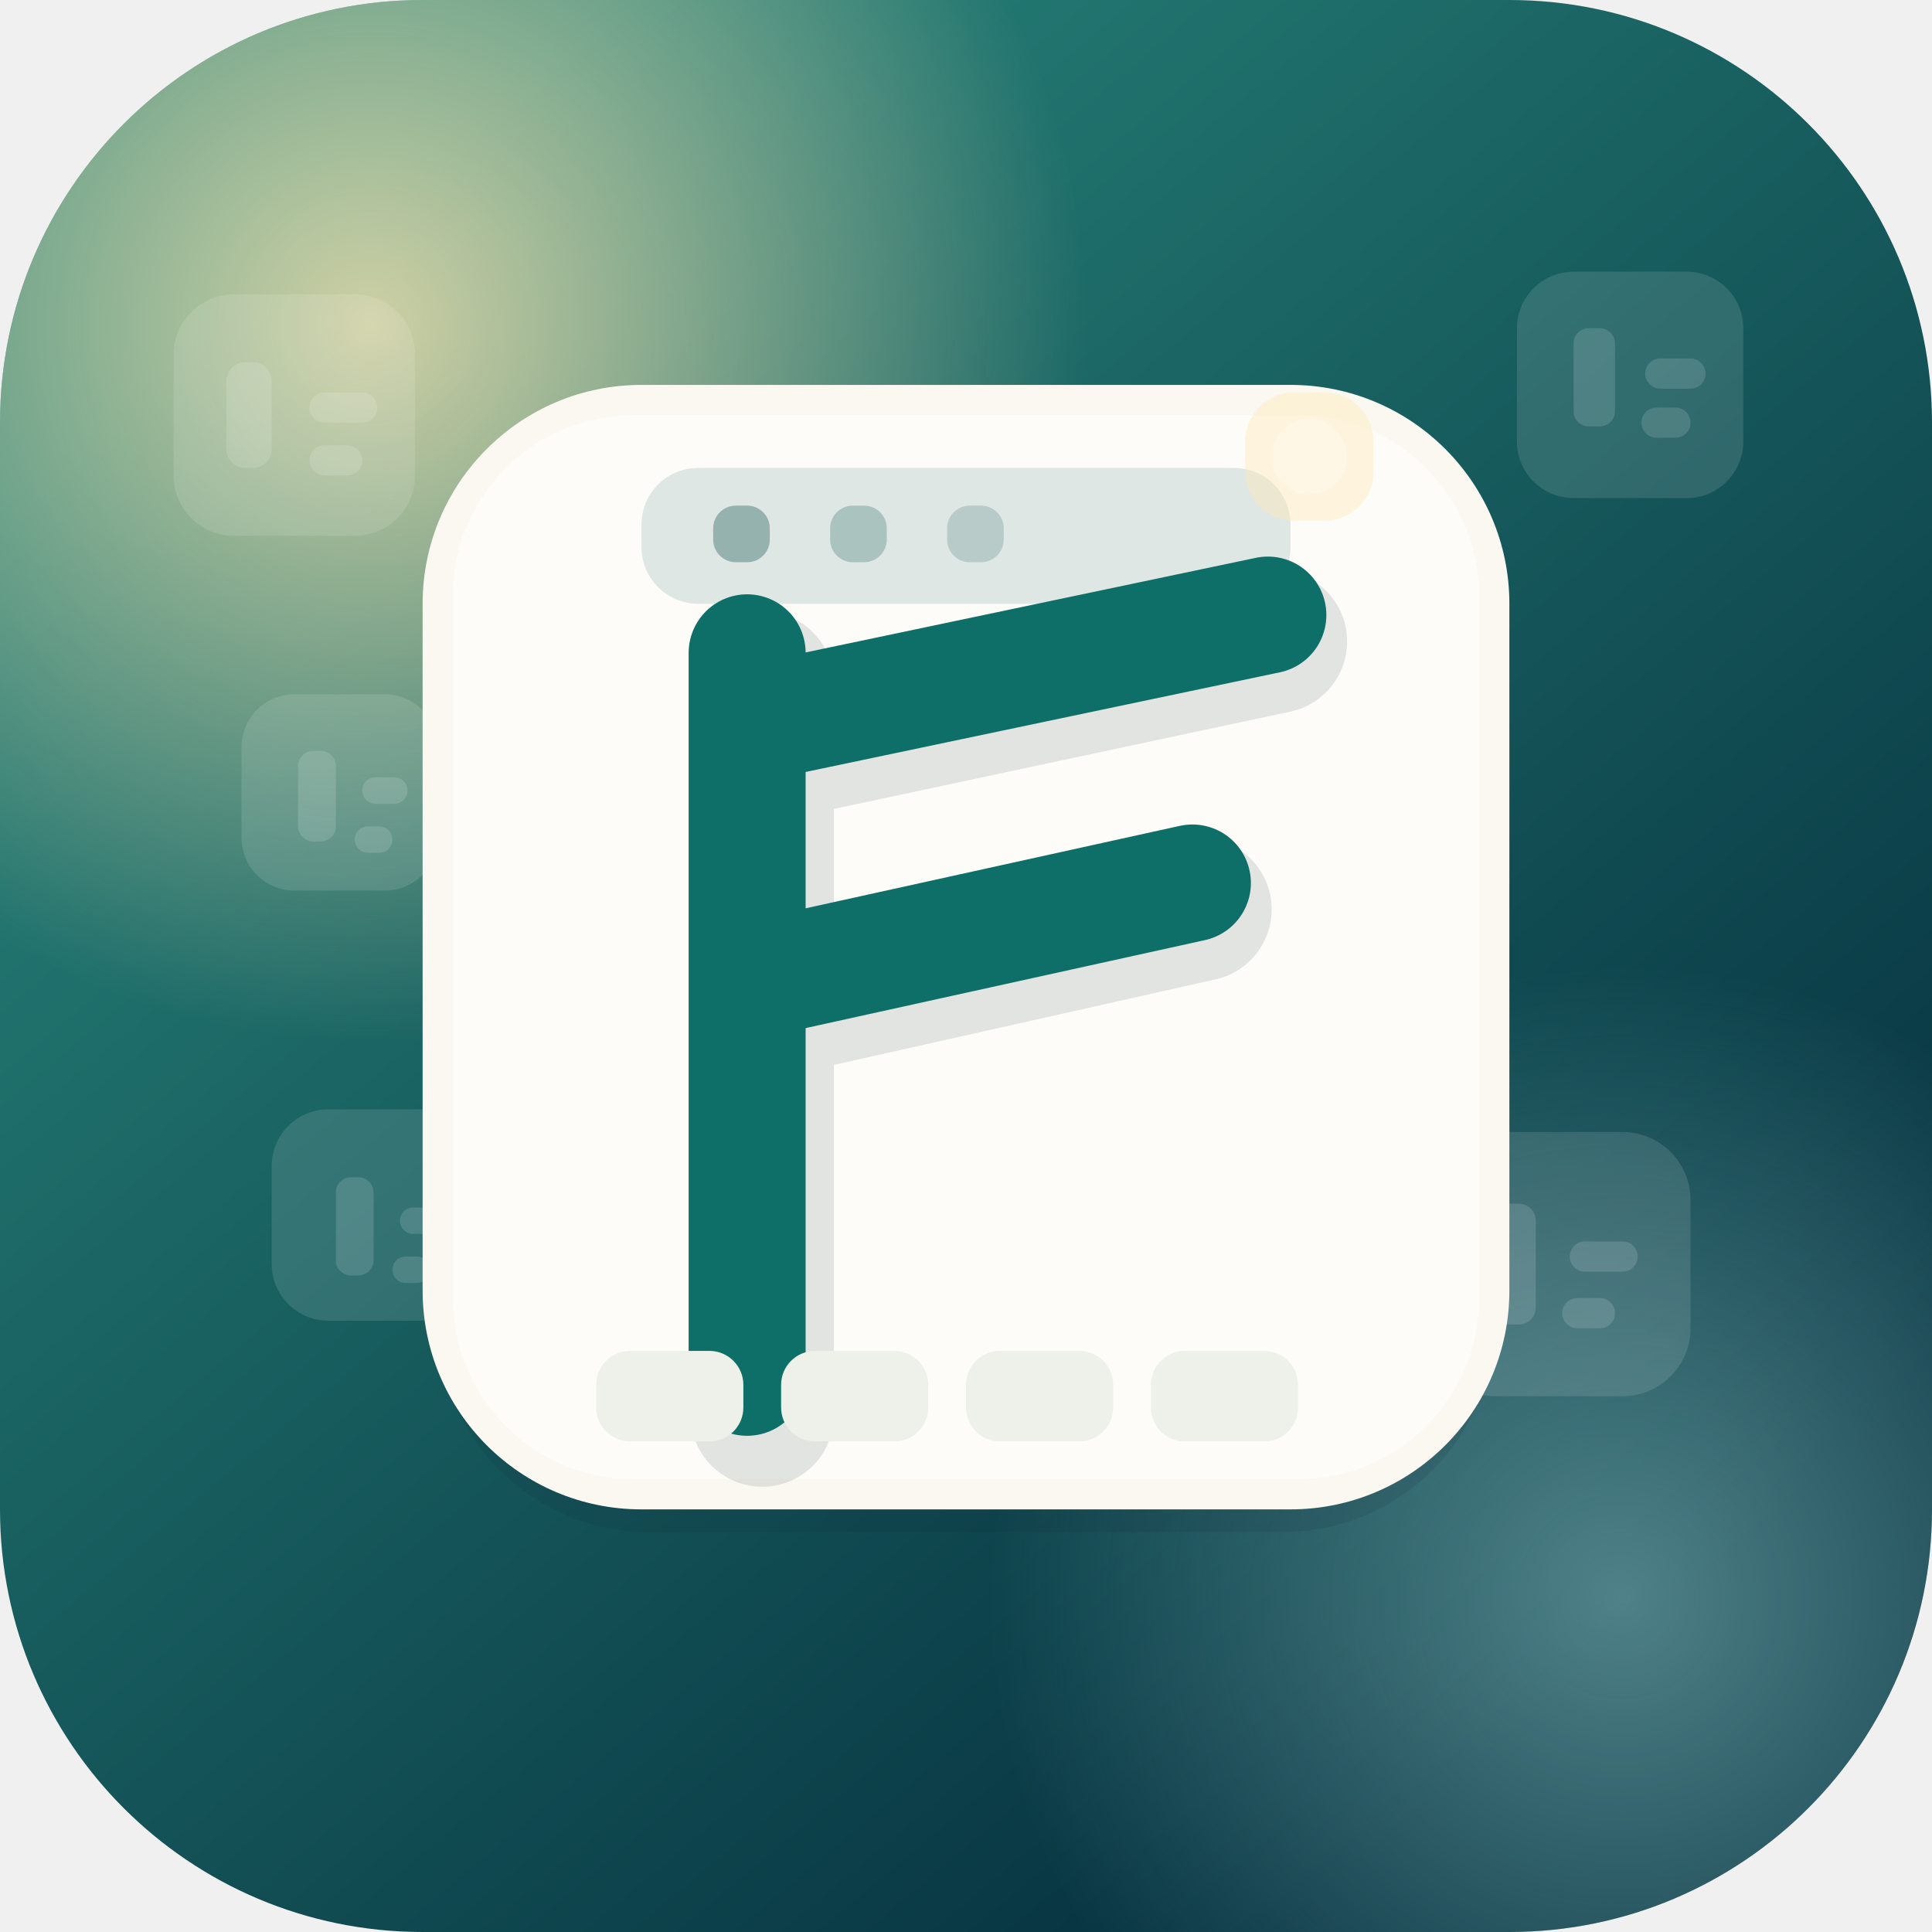
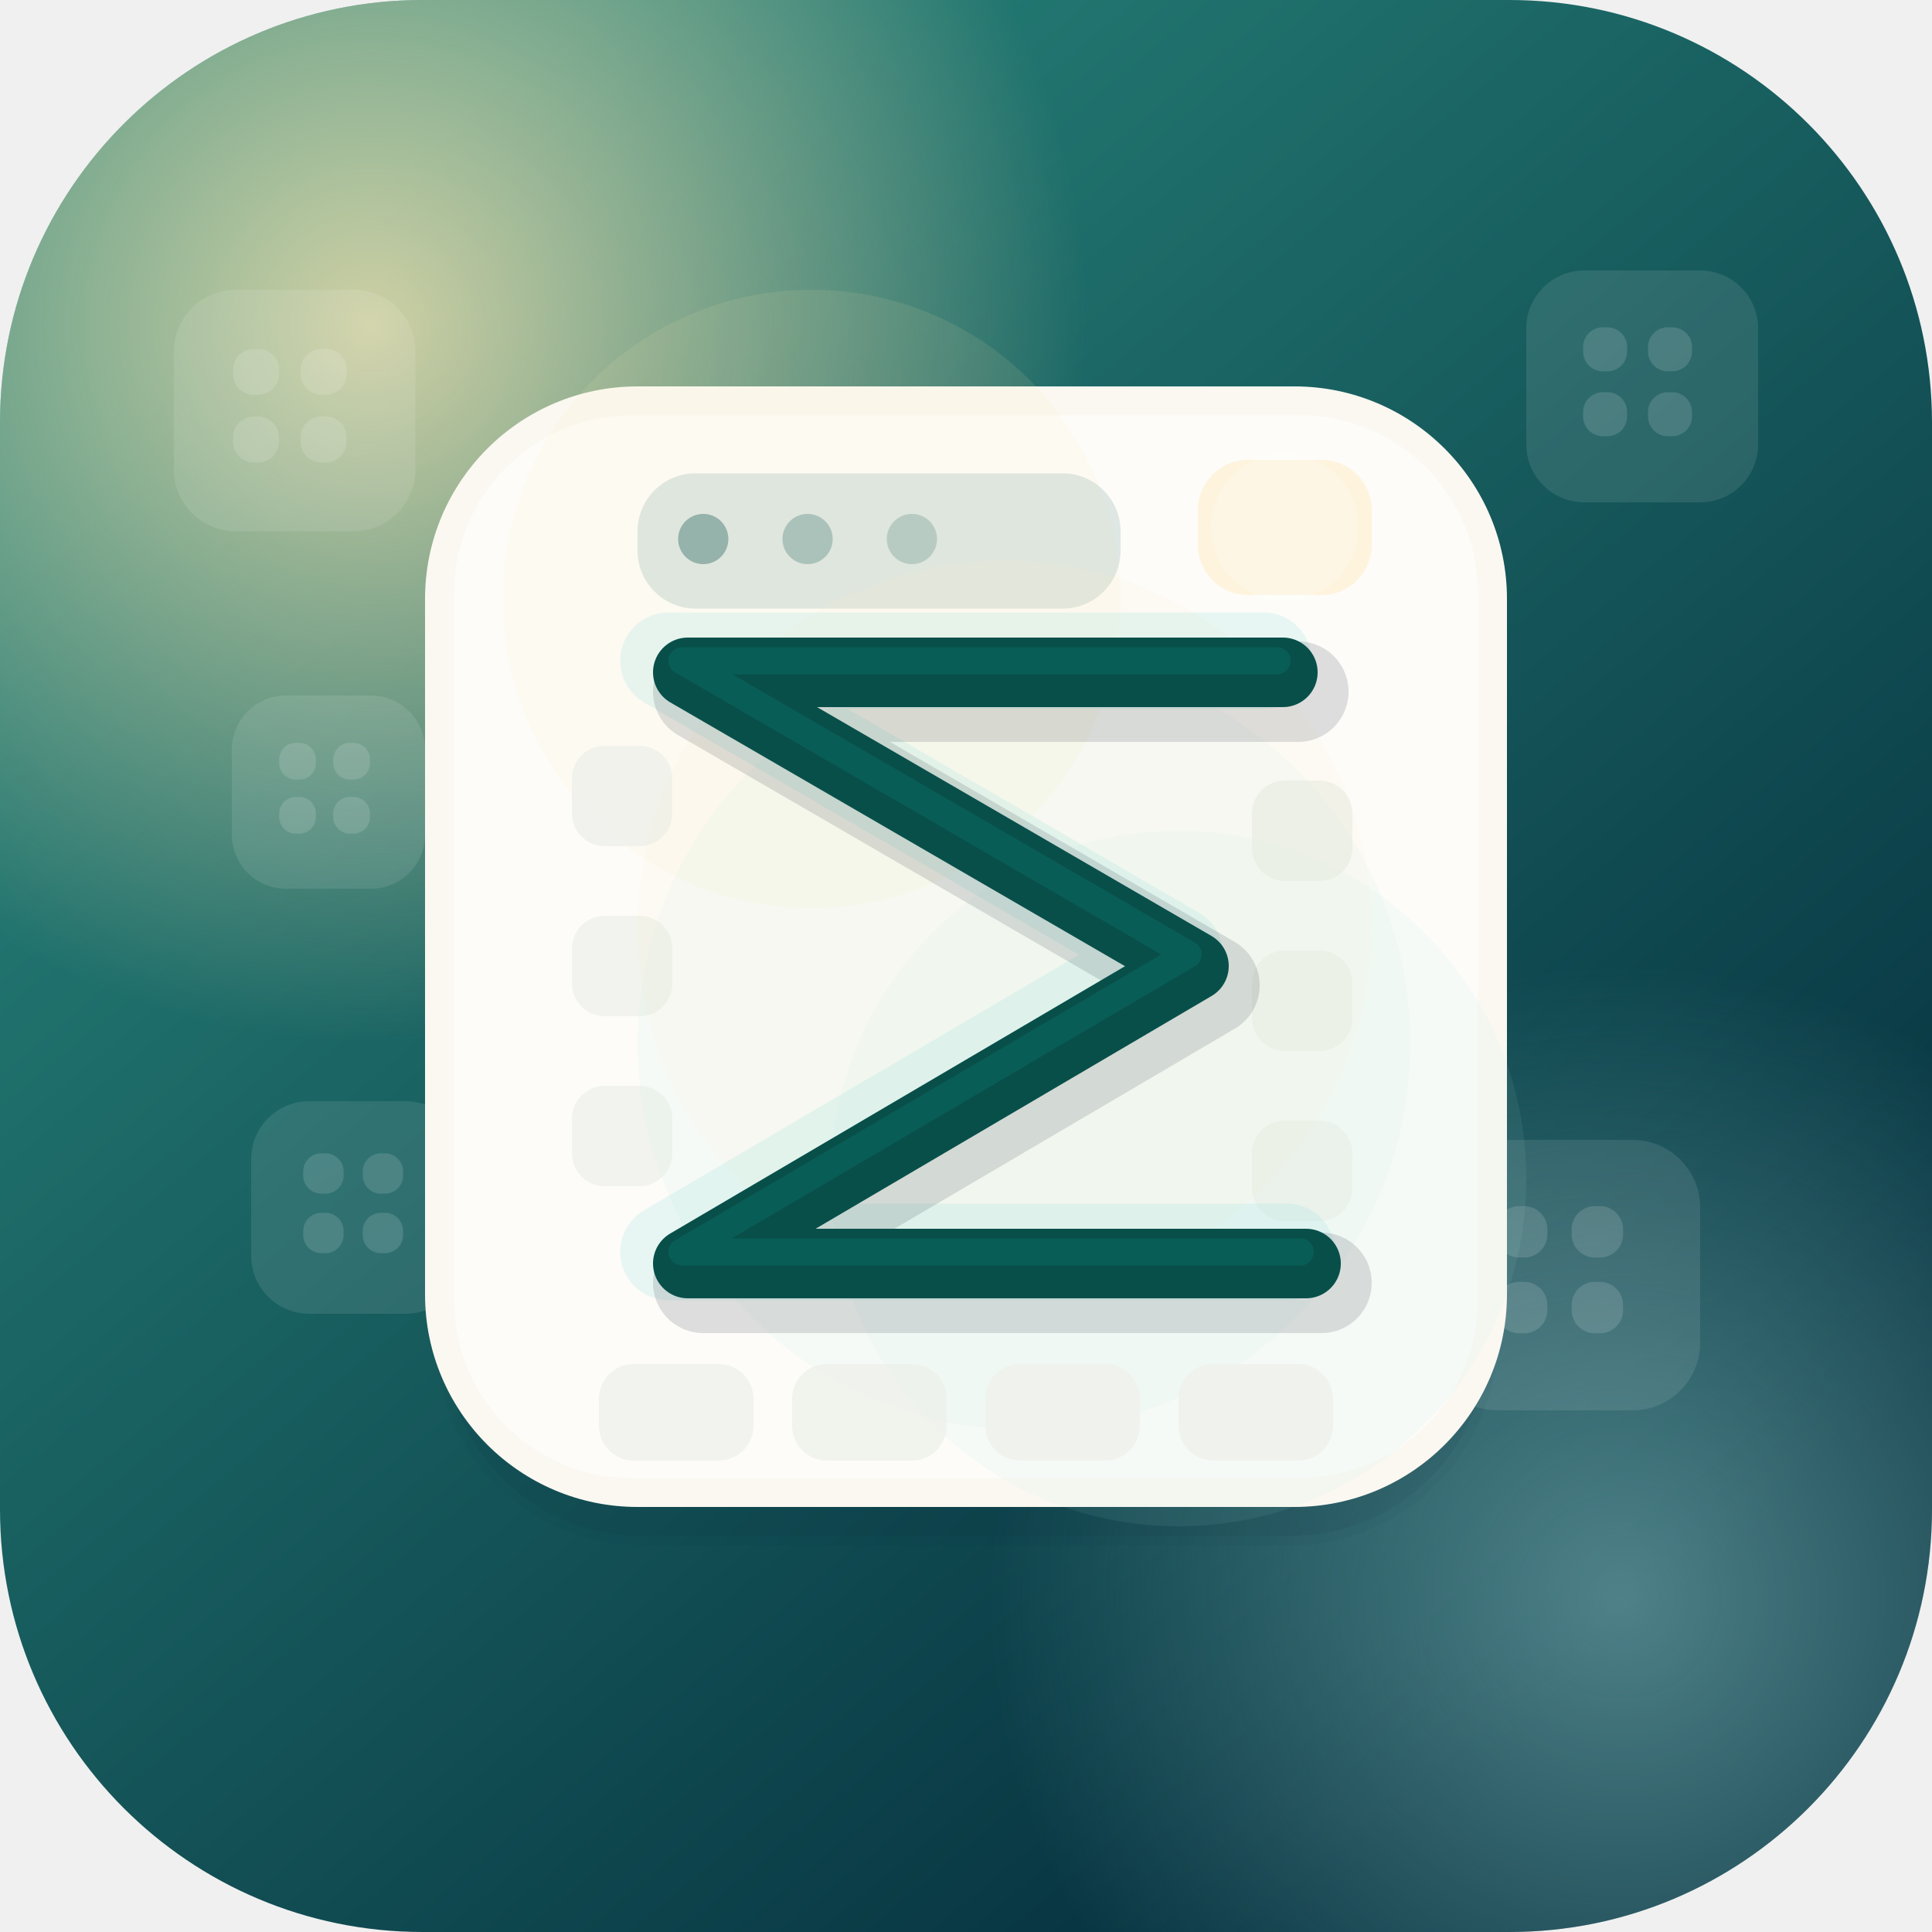
<svg xmlns="http://www.w3.org/2000/svg" viewBox="0 0 512 512" fill="none">
  <defs>
    <linearGradient id="bg" x1="80" y1="64" x2="408" y2="456" gradientUnits="userSpaceOnUse">
      <stop stop-color="#268178" />
      <stop offset="1" stop-color="#06313f" />
    </linearGradient>
    <radialGradient id="warm" cx="0" cy="0" r="1" gradientUnits="userSpaceOnUse" gradientTransform="translate(98 86) rotate(45) scale(190)">
      <stop stop-color="#ffe8b2" stop-opacity="0.78" />
      <stop offset="1" stop-color="#ffe8b2" stop-opacity="0" />
    </radialGradient>
    <radialGradient id="cool" cx="0" cy="0" r="1" gradientUnits="userSpaceOnUse" gradientTransform="translate(430 424) rotate(90) scale(168)">
      <stop stop-color="#a6e3e0" stop-opacity="0.45" />
      <stop offset="1" stop-color="#a6e3e0" stop-opacity="0" />
    </radialGradient>
  </defs>
  <rect width="512" height="512" rx="112" fill="url(#bg)" />
  <rect width="512" height="512" rx="112" fill="url(#warm)" />
  <rect width="512" height="512" rx="112" fill="url(#cool)" />
-   <g opacity="0.12" fill="#fff">
-     <rect x="46" y="78" width="64" height="64" rx="16" />
-     <rect x="64" y="184" width="52" height="52" rx="14" />
-     <rect x="72" y="294" width="56" height="56" rx="15" />
-     <rect x="402" y="72" width="60" height="60" rx="15" />
-     <rect x="378" y="300" width="70" height="70" rx="18" />
-   </g>
-   <g opacity="0.14" fill="#fff">
-     <rect x="60" y="96" width="12" height="28" rx="5" />
-     <rect x="82" y="104" width="18" height="8" rx="4" />
-     <rect x="82" y="118" width="14" height="8" rx="4" />
-     <rect x="79" y="199" width="10" height="24" rx="4" />
-     <rect x="96" y="206" width="12" height="7" rx="3.5" />
-     <rect x="94" y="219" width="10" height="7" rx="3.5" />
-     <rect x="89" y="312" width="10" height="26" rx="4" />
-     <rect x="106" y="320" width="13" height="7" rx="3.5" />
-     <rect x="104" y="333" width="10" height="7" rx="3.5" />
-     <rect x="417" y="87" width="11" height="26" rx="4" />
-     <rect x="436" y="95" width="16" height="8" rx="4" />
-     <rect x="435" y="108" width="13" height="8" rx="4" />
-     <rect x="395" y="319" width="12" height="32" rx="4.5" />
-     <rect x="416" y="329" width="18" height="8" rx="4" />
-     <rect x="414" y="344" width="14" height="8" rx="4" />
-   </g>
-   <rect x="116" y="112" width="280" height="294" rx="56" fill="#112836" fill-opacity="0.12" />
-   <rect x="112" y="102" width="288" height="298" rx="58" fill="#faf8f1" />
-   <rect x="120" y="110" width="272" height="282" rx="48" fill="#fff" fill-opacity="0.55" />
-   <rect x="170" y="124" width="172" height="36" rx="15" fill="#084f4a" fill-opacity="0.12" />
-   <rect x="189" y="134" width="15" height="15" rx="6" fill="#084f4a" fill-opacity="0.34" />
-   <rect x="220" y="134" width="15" height="15" rx="6" fill="#084f4a" fill-opacity="0.24" />
-   <rect x="251" y="134" width="15" height="15" rx="6" fill="#084f4a" fill-opacity="0.18" />
-   <path d="M202 181v194M202 199l136-29M202 267l116-26" stroke="#1b3a3a" stroke-width="38" stroke-linecap="round" stroke-opacity="0.12" />
-   <path d="M198 173v192M198 192l138-29M198 260l118-26" stroke="#0d6f68" stroke-width="31" stroke-linecap="round" />
-   <rect x="158" y="358" width="39" height="24" rx="9" fill="#eef0ea" />
-   <rect x="207" y="358" width="39" height="24" rx="9" fill="#eef0ea" />
-   <rect x="256" y="358" width="39" height="24" rx="9" fill="#eef0ea" />
-   <rect x="305" y="358" width="39" height="24" rx="9" fill="#eef0ea" />
-   <rect x="330" y="104" width="34" height="34" rx="13" fill="#ffe8b2" fill-opacity="0.38" />
-   <circle cx="347" cy="121" r="10" fill="#fff" fill-opacity="0.25" />
+   <rect x="46.08" y="76.8" width="64" height="64" rx="16.384" fill="#fff" fill-opacity="0.1" />
+   <rect x="61.76" y="92.48" width="12.16" height="12.16" rx="5.472" fill="#fff" fill-opacity="0.14" />
+   <rect x="79.68" y="92.48" width="12.16" height="12.16" rx="5.472" fill="#fff" fill-opacity="0.14" />
+   <rect x="61.76" y="110.4" width="12.16" height="12.16" rx="5.472" fill="#fff" fill-opacity="0.14" />
+   <rect x="79.68" y="110.4" width="12.16" height="12.16" rx="5.472" fill="#fff" fill-opacity="0.14" />
+   <rect x="61.44" y="184.32" width="51.2" height="51.2" rx="14.336" fill="#fff" fill-opacity="0.1" />
+   <rect x="73.984" y="196.864" width="9.728" height="9.728" rx="4.378" fill="#fff" fill-opacity="0.14" />
+   <rect x="88.32" y="196.864" width="9.728" height="9.728" rx="4.378" fill="#fff" fill-opacity="0.14" />
+   <rect x="73.984" y="211.2" width="9.728" height="9.728" rx="4.378" fill="#fff" fill-opacity="0.14" />
+   <rect x="88.32" y="211.2" width="9.728" height="9.728" rx="4.378" fill="#fff" fill-opacity="0.14" />
+   <rect x="66.56" y="291.84" width="56.32" height="56.32" rx="15.36" fill="#fff" fill-opacity="0.1" />
+   <rect x="80.358" y="305.638" width="10.701" height="10.701" rx="4.815" fill="#fff" fill-opacity="0.14" />
+   <rect x="96.128" y="305.638" width="10.701" height="10.701" rx="4.815" fill="#fff" fill-opacity="0.14" />
+   <rect x="80.358" y="321.408" width="10.701" height="10.701" rx="4.815" fill="#fff" fill-opacity="0.14" />
+   <rect x="96.128" y="321.408" width="10.701" height="10.701" rx="4.815" fill="#fff" fill-opacity="0.14" />
+   <rect x="404.48" y="71.68" width="61.44" height="61.44" rx="15.36" fill="#fff" fill-opacity="0.1" />
+   <rect x="419.533" y="86.733" width="11.674" height="11.674" rx="5.253" fill="#fff" fill-opacity="0.14" />
+   <rect x="436.736" y="86.733" width="11.674" height="11.674" rx="5.253" fill="#fff" fill-opacity="0.14" />
+   <rect x="419.533" y="103.936" width="11.674" height="11.674" rx="5.253" fill="#fff" fill-opacity="0.14" />
+   <rect x="436.736" y="103.936" width="11.674" height="11.674" rx="5.253" fill="#fff" fill-opacity="0.14" />
+   <rect x="378.88" y="302.08" width="71.68" height="71.68" rx="17.92" fill="#fff" fill-opacity="0.1" />
+   <rect x="396.442" y="319.642" width="13.619" height="13.619" rx="6.129" fill="#fff" fill-opacity="0.14" />
+   <rect x="416.512" y="319.642" width="13.619" height="13.619" rx="6.129" fill="#fff" fill-opacity="0.14" />
+   <rect x="396.442" y="339.712" width="13.619" height="13.619" rx="6.129" fill="#fff" fill-opacity="0.14" />
+   <rect x="416.512" y="339.712" width="13.619" height="13.619" rx="6.129" fill="#fff" fill-opacity="0.14" />
+   <rect x="117.76" y="120.32" width="276.48" height="286.72" rx="52.224" fill="#112836" fill-opacity="0.08" />
+   <rect x="115.2" y="112.64" width="281.6" height="296.96" rx="55.296" fill="#112836" fill-opacity="0.04" />
+   <rect x="112.64" y="102.4" width="286.72" height="296.96" rx="56.32" fill="#faf8f1" />
+   <rect x="120.32" y="110.08" width="271.36" height="281.6" rx="47.104" fill="#fff" fill-opacity="0.55" />
+   <circle cx="215.04" cy="158.72" r="81.92" fill="#ffe8b2" fill-opacity="0.1" />
+   <circle cx="312.32" cy="312.32" r="92.16" fill="#a6e3e0" fill-opacity="0.08" />
+   <rect x="168.96" y="125.44" width="128" height="35.84" rx="15.36" fill="#084f4a" fill-opacity="0.12" />
+   <rect x="179.712" y="136.192" width="13.312" height="13.312" rx="6.656" fill="#084f4a" fill-opacity="0.34" />
+   <rect x="207.36" y="136.192" width="13.312" height="13.312" rx="6.656" fill="#084f4a" fill-opacity="0.24" />
+   <rect x="235.008" y="136.192" width="13.312" height="13.312" rx="6.656" fill="#084f4a" fill-opacity="0.18" />
+   <rect x="317.44" y="121.856" width="46.08" height="35.84" rx="13.312" fill="#ffe8b2" fill-opacity="0.38" />
+   <circle cx="340.48" cy="139.776" r="19.456" fill="#fff" fill-opacity="0.22" />
+   <rect x="151.552" y="197.632" width="26.624" height="26.624" rx="8.704" fill="#eef0ea" fill-opacity="0.82" />
+   <rect x="151.552" y="242.688" width="26.624" height="26.624" rx="8.704" fill="#eef0ea" fill-opacity="0.76" />
+   <rect x="151.552" y="287.744" width="26.624" height="26.624" rx="8.704" fill="#eef0ea" fill-opacity="0.7" />
+   <rect x="331.776" y="206.848" width="26.624" height="26.624" rx="8.704" fill="#eef0ea" fill-opacity="0.82" />
+   <rect x="331.776" y="251.904" width="26.624" height="26.624" rx="8.704" fill="#eef0ea" fill-opacity="0.76" />
+   <rect x="331.776" y="296.96" width="26.624" height="26.624" rx="8.704" fill="#eef0ea" fill-opacity="0.7" />
+   <circle cx="266.24" cy="245.76" r="97.28" fill="#ffe8b2" fill-opacity="0.08" />
+   <circle cx="271.36" cy="276.48" r="102.4" fill="#a6e3e0" fill-opacity="0.08" />
+   <path d="M 334.848 175.104 L 177.152 175.104 L 311.296 252.928 L 177.152 331.776 L 340.992 331.776" stroke="#a6e3e0" stroke-width="25.6" stroke-linecap="round" stroke-linejoin="round" stroke-opacity="0.24" />
+   <path d="M 344.064 183.296 L 186.368 183.296 L 320.512 261.12 L 186.368 339.968 L 350.208 339.968" stroke="#18222f" stroke-width="26.624" stroke-linecap="round" stroke-linejoin="round" stroke-opacity="0.14" />
+   <path d="M 339.968 178.176 L 182.272 178.176 L 316.416 256 L 182.272 334.848 L 346.112 334.848" stroke="#084f4a" stroke-width="18.432" stroke-linecap="round" stroke-linejoin="round" />
+   <path d="M 338.432 175.104 L 180.736 175.104 L 314.88 252.928 L 180.736 331.776 L 344.576 331.776" stroke="#0d6f68" stroke-width="7.168" stroke-linecap="round" stroke-linejoin="round" stroke-opacity="0.45" />
+   <rect x="158.72" y="361.472" width="40.96" height="25.6" rx="9.216" fill="#eef0ea" fill-opacity="0.76" />
+   <rect x="209.92" y="361.472" width="40.96" height="25.6" rx="9.216" fill="#eef0ea" fill-opacity="0.74" />
+   <rect x="261.12" y="361.472" width="40.96" height="25.6" rx="9.216" fill="#eef0ea" fill-opacity="0.72" />
+   <rect x="312.32" y="361.472" width="40.96" height="25.6" rx="9.216" fill="#eef0ea" fill-opacity="0.7" />
</svg>
